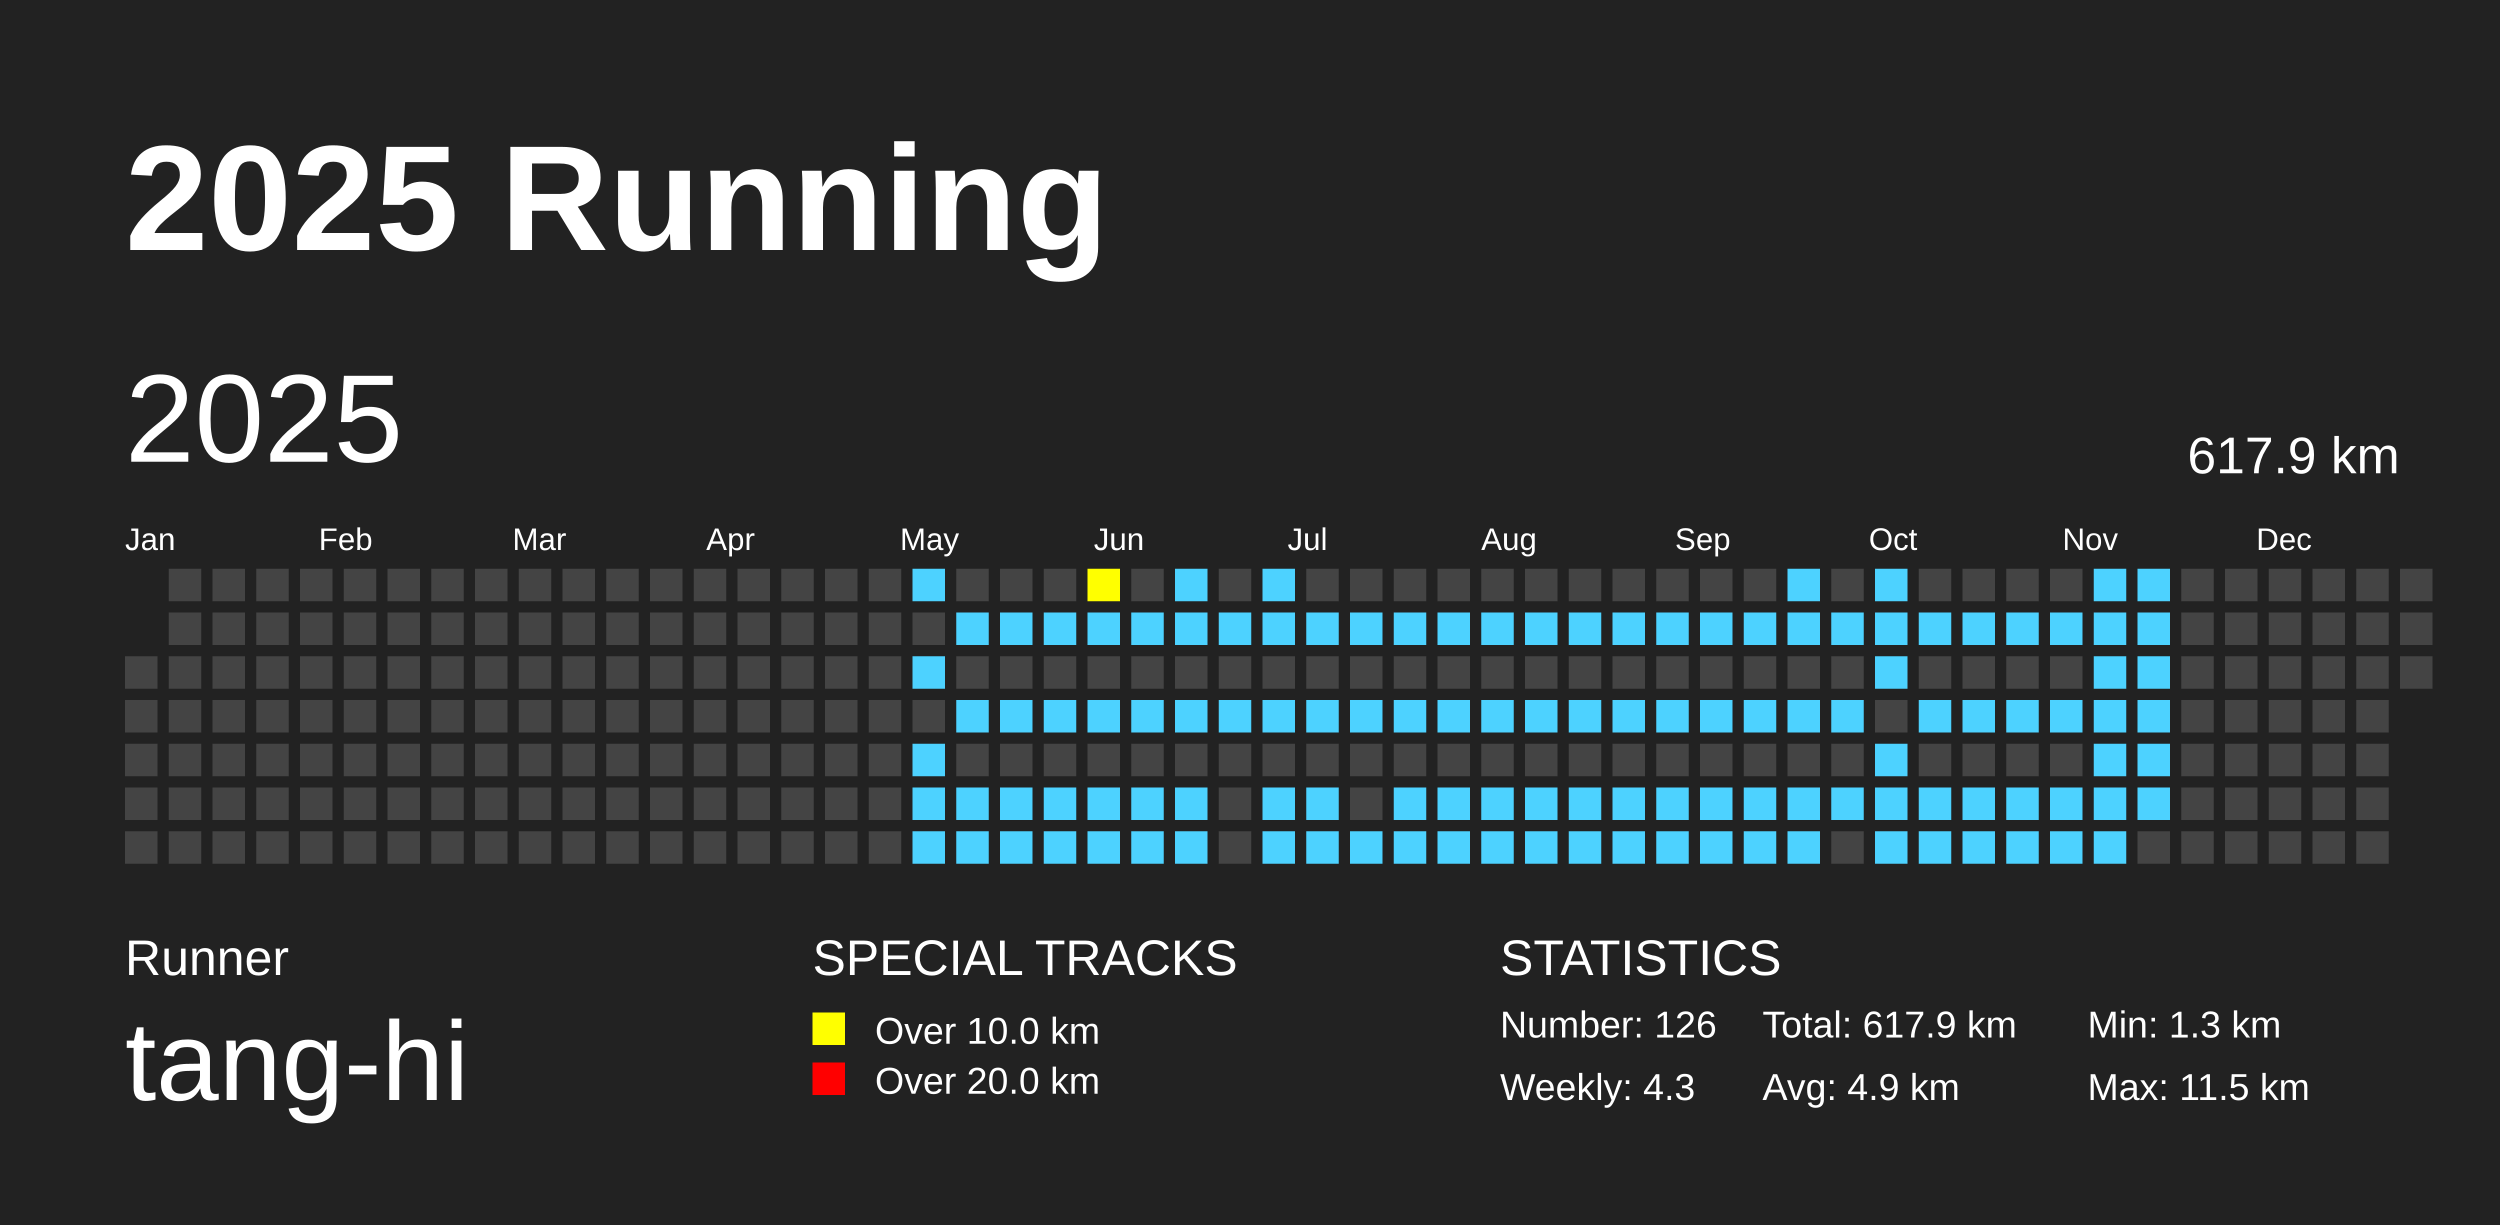
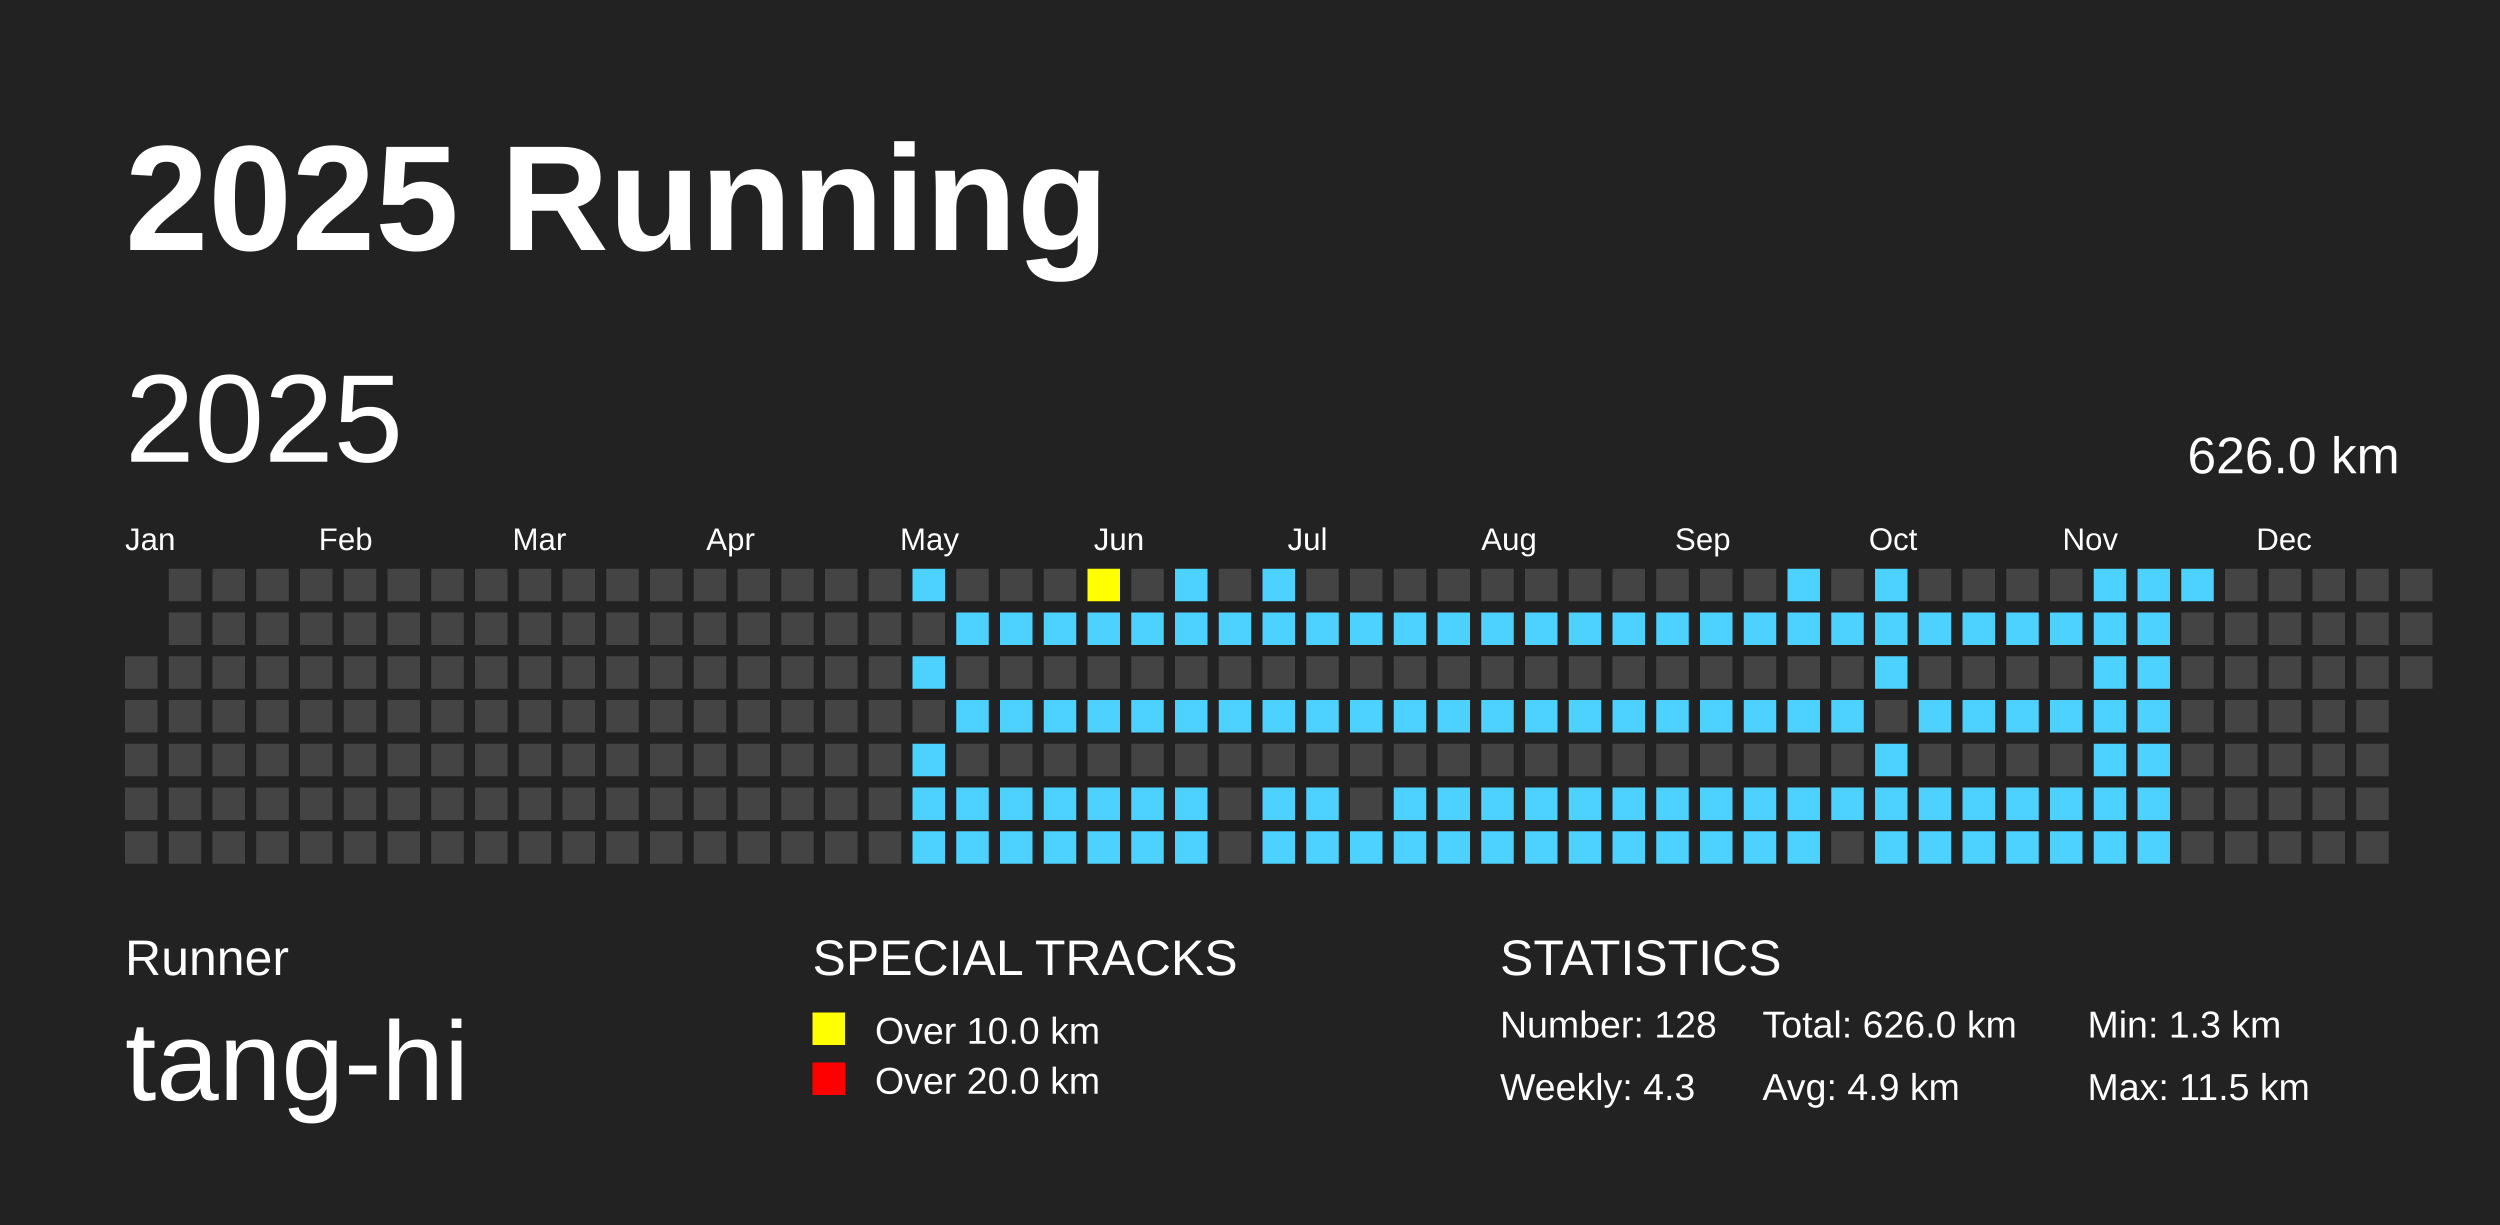
<svg xmlns="http://www.w3.org/2000/svg" baseProfile="full" height="98mm" version="1.1" viewBox="0,0,200,98" width="200mm">
  <defs />
  <rect fill="#222222" height="98" width="200" x="0" y="0" />
  <text fill="#FFFFFF" style="font-size:12px; font-family:Arial; font-weight:bold;" x="10" y="20">2025 Running</text>
  <text fill="#FFFFFF" style="font-size:4px; font-family:Arial" x="10" y="78">Runner</text>
  <text fill="#FFFFFF" style="font-size:9px; font-family:Arial" x="10" y="88">tang-hi</text>
  <text fill="#FFFFFF" style="font-size:4px; font-family:Arial" x="65" y="78">SPECIAL TRACKS</text>
  <rect fill="yellow" height="2.6" width="2.6" x="65" y="81" />
  <text fill="#FFFFFF" style="font-size:3px; font-family:Arial" x="70" y="83.5">Over 10.0 km</text>
  <rect fill="red" height="2.6" width="2.6" x="65" y="85" />
  <text fill="#FFFFFF" style="font-size:3px; font-family:Arial" x="70" y="87.5">Over 20.0 km</text>
  <text fill="#FFFFFF" style="font-size:4px; font-family:Arial" x="120" y="78">STATISTICS</text>
-   <text fill="#FFFFFF" style="font-size:3px; font-family:Arial" x="120" y="83">Number: 126</text>
+   <text fill="#FFFFFF" style="font-size:3px; font-family:Arial" x="120" y="83">Number: 128</text>
  <text fill="#FFFFFF" style="font-size:3px; font-family:Arial" x="120" y="88">Weekly: 4.3</text>
-   <text fill="#FFFFFF" style="font-size:3px; font-family:Arial" x="141" y="83">Total: 617.9 km</text>
+   <text fill="#FFFFFF" style="font-size:3px; font-family:Arial" x="141" y="83">Total: 626.0 km</text>
  <text fill="#FFFFFF" style="font-size:3px; font-family:Arial" x="141" y="88">Avg: 4.9 km</text>
  <text fill="#FFFFFF" style="font-size:3px; font-family:Arial" x="167" y="83">Min: 1.3 km</text>
  <text fill="#FFFFFF" style="font-size:3px; font-family:Arial" x="167" y="88">Max: 11.5 km</text>
  <text dominant-baseline="hanging" fill="#FFFFFF" style="font-size:10.0px; font-family:Arial;" x="10" y="30">2025</text>
-   <text dominant-baseline="hanging" fill="#FFFFFF" style="font-size:4.125px; font-family:Arial;" x="175" y="35">617.9 km</text>
+   <text dominant-baseline="hanging" fill="#FFFFFF" style="font-size:4.125px; font-family:Arial;" x="175" y="35">626.0 km</text>
  <text fill="#FFFFFF" style="font-size:2.5px; font-family:Arial" x="10.0" y="44">Jan</text>
  <text fill="#FFFFFF" style="font-size:2.5px; font-family:Arial" x="25.5" y="44">Feb</text>
  <text fill="#FFFFFF" style="font-size:2.5px; font-family:Arial" x="41.0" y="44">Mar</text>
  <text fill="#FFFFFF" style="font-size:2.5px; font-family:Arial" x="56.5" y="44">Apr</text>
  <text fill="#FFFFFF" style="font-size:2.5px; font-family:Arial" x="72.0" y="44">May</text>
  <text fill="#FFFFFF" style="font-size:2.5px; font-family:Arial" x="87.5" y="44">Jun</text>
  <text fill="#FFFFFF" style="font-size:2.5px; font-family:Arial" x="103.0" y="44">Jul</text>
  <text fill="#FFFFFF" style="font-size:2.5px; font-family:Arial" x="118.5" y="44">Aug</text>
  <text fill="#FFFFFF" style="font-size:2.5px; font-family:Arial" x="134.0" y="44">Sep</text>
  <text fill="#FFFFFF" style="font-size:2.5px; font-family:Arial" x="149.5" y="44">Oct</text>
  <text fill="#FFFFFF" style="font-size:2.5px; font-family:Arial" x="165.0" y="44">Nov</text>
  <text fill="#FFFFFF" style="font-size:2.5px; font-family:Arial" x="180.5" y="44">Dec</text>
  <rect fill="#444444" height="2.6" width="2.6" x="10.0" y="52.5" />
  <rect fill="#444444" height="2.6" width="2.6" x="10.0" y="56.0" />
  <rect fill="#444444" height="2.6" width="2.6" x="10.0" y="59.5" />
  <rect fill="#444444" height="2.6" width="2.6" x="10.0" y="63.0" />
  <rect fill="#444444" height="2.6" width="2.6" x="10.0" y="66.5" />
  <rect fill="#444444" height="2.6" width="2.6" x="13.5" y="45.5" />
  <rect fill="#444444" height="2.6" width="2.6" x="13.5" y="49.0" />
  <rect fill="#444444" height="2.6" width="2.6" x="13.5" y="52.5" />
  <rect fill="#444444" height="2.6" width="2.6" x="13.5" y="56.0" />
  <rect fill="#444444" height="2.6" width="2.6" x="13.5" y="59.5" />
  <rect fill="#444444" height="2.6" width="2.6" x="13.5" y="63.0" />
  <rect fill="#444444" height="2.6" width="2.6" x="13.5" y="66.5" />
  <rect fill="#444444" height="2.6" width="2.6" x="17.0" y="45.5" />
  <rect fill="#444444" height="2.6" width="2.6" x="17.0" y="49.0" />
  <rect fill="#444444" height="2.6" width="2.6" x="17.0" y="52.5" />
  <rect fill="#444444" height="2.6" width="2.6" x="17.0" y="56.0" />
  <rect fill="#444444" height="2.6" width="2.6" x="17.0" y="59.5" />
  <rect fill="#444444" height="2.6" width="2.6" x="17.0" y="63.0" />
  <rect fill="#444444" height="2.6" width="2.6" x="17.0" y="66.5" />
  <rect fill="#444444" height="2.6" width="2.6" x="20.5" y="45.5" />
  <rect fill="#444444" height="2.6" width="2.6" x="20.5" y="49.0" />
  <rect fill="#444444" height="2.6" width="2.6" x="20.5" y="52.5" />
  <rect fill="#444444" height="2.6" width="2.6" x="20.5" y="56.0" />
  <rect fill="#444444" height="2.6" width="2.6" x="20.5" y="59.5" />
  <rect fill="#444444" height="2.6" width="2.6" x="20.5" y="63.0" />
  <rect fill="#444444" height="2.6" width="2.6" x="20.5" y="66.5" />
  <rect fill="#444444" height="2.6" width="2.6" x="24.0" y="45.5" />
  <rect fill="#444444" height="2.6" width="2.6" x="24.0" y="49.0" />
  <rect fill="#444444" height="2.6" width="2.6" x="24.0" y="52.5" />
  <rect fill="#444444" height="2.6" width="2.6" x="24.0" y="56.0" />
  <rect fill="#444444" height="2.6" width="2.6" x="24.0" y="59.5" />
  <rect fill="#444444" height="2.6" width="2.6" x="24.0" y="63.0" />
  <rect fill="#444444" height="2.6" width="2.6" x="24.0" y="66.5" />
  <rect fill="#444444" height="2.6" width="2.6" x="27.5" y="45.5" />
  <rect fill="#444444" height="2.6" width="2.6" x="27.5" y="49.0" />
  <rect fill="#444444" height="2.6" width="2.6" x="27.5" y="52.5" />
  <rect fill="#444444" height="2.6" width="2.6" x="27.5" y="56.0" />
  <rect fill="#444444" height="2.6" width="2.6" x="27.5" y="59.5" />
  <rect fill="#444444" height="2.6" width="2.6" x="27.5" y="63.0" />
  <rect fill="#444444" height="2.6" width="2.6" x="27.5" y="66.5" />
  <rect fill="#444444" height="2.6" width="2.6" x="31.0" y="45.5" />
  <rect fill="#444444" height="2.6" width="2.6" x="31.0" y="49.0" />
  <rect fill="#444444" height="2.6" width="2.6" x="31.0" y="52.5" />
  <rect fill="#444444" height="2.6" width="2.6" x="31.0" y="56.0" />
  <rect fill="#444444" height="2.6" width="2.6" x="31.0" y="59.5" />
  <rect fill="#444444" height="2.6" width="2.6" x="31.0" y="63.0" />
  <rect fill="#444444" height="2.6" width="2.6" x="31.0" y="66.5" />
  <rect fill="#444444" height="2.6" width="2.6" x="34.5" y="45.5" />
  <rect fill="#444444" height="2.6" width="2.6" x="34.5" y="49.0" />
  <rect fill="#444444" height="2.6" width="2.6" x="34.5" y="52.5" />
  <rect fill="#444444" height="2.6" width="2.6" x="34.5" y="56.0" />
  <rect fill="#444444" height="2.6" width="2.6" x="34.5" y="59.5" />
  <rect fill="#444444" height="2.6" width="2.6" x="34.5" y="63.0" />
  <rect fill="#444444" height="2.6" width="2.6" x="34.5" y="66.5" />
  <rect fill="#444444" height="2.6" width="2.6" x="38.0" y="45.5" />
  <rect fill="#444444" height="2.6" width="2.6" x="38.0" y="49.0" />
  <rect fill="#444444" height="2.6" width="2.6" x="38.0" y="52.5" />
  <rect fill="#444444" height="2.6" width="2.6" x="38.0" y="56.0" />
  <rect fill="#444444" height="2.6" width="2.6" x="38.0" y="59.5" />
  <rect fill="#444444" height="2.6" width="2.6" x="38.0" y="63.0" />
  <rect fill="#444444" height="2.6" width="2.6" x="38.0" y="66.5" />
  <rect fill="#444444" height="2.6" width="2.6" x="41.5" y="45.5" />
  <rect fill="#444444" height="2.6" width="2.6" x="41.5" y="49.0" />
  <rect fill="#444444" height="2.6" width="2.6" x="41.5" y="52.5" />
  <rect fill="#444444" height="2.6" width="2.6" x="41.5" y="56.0" />
  <rect fill="#444444" height="2.6" width="2.6" x="41.5" y="59.5" />
  <rect fill="#444444" height="2.6" width="2.6" x="41.5" y="63.0" />
  <rect fill="#444444" height="2.6" width="2.6" x="41.5" y="66.5" />
  <rect fill="#444444" height="2.6" width="2.6" x="45.0" y="45.5" />
  <rect fill="#444444" height="2.6" width="2.6" x="45.0" y="49.0" />
  <rect fill="#444444" height="2.6" width="2.6" x="45.0" y="52.5" />
  <rect fill="#444444" height="2.6" width="2.6" x="45.0" y="56.0" />
  <rect fill="#444444" height="2.6" width="2.6" x="45.0" y="59.5" />
  <rect fill="#444444" height="2.6" width="2.6" x="45.0" y="63.0" />
  <rect fill="#444444" height="2.6" width="2.6" x="45.0" y="66.5" />
  <rect fill="#444444" height="2.6" width="2.6" x="48.5" y="45.5" />
  <rect fill="#444444" height="2.6" width="2.6" x="48.5" y="49.0" />
  <rect fill="#444444" height="2.6" width="2.6" x="48.5" y="52.5" />
  <rect fill="#444444" height="2.6" width="2.6" x="48.5" y="56.0" />
  <rect fill="#444444" height="2.6" width="2.6" x="48.5" y="59.5" />
  <rect fill="#444444" height="2.6" width="2.6" x="48.5" y="63.0" />
  <rect fill="#444444" height="2.6" width="2.6" x="48.5" y="66.5" />
  <rect fill="#444444" height="2.6" width="2.6" x="52.0" y="45.5" />
  <rect fill="#444444" height="2.6" width="2.6" x="52.0" y="49.0" />
  <rect fill="#444444" height="2.6" width="2.6" x="52.0" y="52.5" />
  <rect fill="#444444" height="2.6" width="2.6" x="52.0" y="56.0" />
  <rect fill="#444444" height="2.6" width="2.6" x="52.0" y="59.5" />
  <rect fill="#444444" height="2.6" width="2.6" x="52.0" y="63.0" />
  <rect fill="#444444" height="2.6" width="2.6" x="52.0" y="66.5" />
  <rect fill="#444444" height="2.6" width="2.6" x="55.5" y="45.5" />
  <rect fill="#444444" height="2.6" width="2.6" x="55.5" y="49.0" />
  <rect fill="#444444" height="2.6" width="2.6" x="55.5" y="52.5" />
  <rect fill="#444444" height="2.6" width="2.6" x="55.5" y="56.0" />
  <rect fill="#444444" height="2.6" width="2.6" x="55.5" y="59.5" />
  <rect fill="#444444" height="2.6" width="2.6" x="55.5" y="63.0" />
  <rect fill="#444444" height="2.6" width="2.6" x="55.5" y="66.5" />
  <rect fill="#444444" height="2.6" width="2.6" x="59.0" y="45.5" />
  <rect fill="#444444" height="2.6" width="2.6" x="59.0" y="49.0" />
  <rect fill="#444444" height="2.6" width="2.6" x="59.0" y="52.5" />
  <rect fill="#444444" height="2.6" width="2.6" x="59.0" y="56.0" />
  <rect fill="#444444" height="2.6" width="2.6" x="59.0" y="59.5" />
  <rect fill="#444444" height="2.6" width="2.6" x="59.0" y="63.0" />
  <rect fill="#444444" height="2.6" width="2.6" x="59.0" y="66.5" />
  <rect fill="#444444" height="2.6" width="2.6" x="62.5" y="45.5" />
  <rect fill="#444444" height="2.6" width="2.6" x="62.5" y="49.0" />
  <rect fill="#444444" height="2.6" width="2.6" x="62.5" y="52.5" />
  <rect fill="#444444" height="2.6" width="2.6" x="62.5" y="56.0" />
  <rect fill="#444444" height="2.6" width="2.6" x="62.5" y="59.5" />
  <rect fill="#444444" height="2.6" width="2.6" x="62.5" y="63.0" />
  <rect fill="#444444" height="2.6" width="2.6" x="62.5" y="66.5" />
  <rect fill="#444444" height="2.6" width="2.6" x="66.0" y="45.5" />
  <rect fill="#444444" height="2.6" width="2.6" x="66.0" y="49.0" />
  <rect fill="#444444" height="2.6" width="2.6" x="66.0" y="52.5" />
  <rect fill="#444444" height="2.6" width="2.6" x="66.0" y="56.0" />
  <rect fill="#444444" height="2.6" width="2.6" x="66.0" y="59.5" />
  <rect fill="#444444" height="2.6" width="2.6" x="66.0" y="63.0" />
  <rect fill="#444444" height="2.6" width="2.6" x="66.0" y="66.5" />
  <rect fill="#444444" height="2.6" width="2.6" x="69.5" y="45.5" />
  <rect fill="#444444" height="2.6" width="2.6" x="69.5" y="49.0" />
  <rect fill="#444444" height="2.6" width="2.6" x="69.5" y="52.5" />
  <rect fill="#444444" height="2.6" width="2.6" x="69.5" y="56.0" />
  <rect fill="#444444" height="2.6" width="2.6" x="69.5" y="59.5" />
  <rect fill="#444444" height="2.6" width="2.6" x="69.5" y="63.0" />
  <rect fill="#444444" height="2.6" width="2.6" x="69.5" y="66.5" />
  <rect fill="#4DD2FF" height="2.6" width="2.6" x="73.0" y="45.5" />
  <rect fill="#444444" height="2.6" width="2.6" x="73.0" y="49.0" />
  <rect fill="#4DD2FF" height="2.6" width="2.6" x="73.0" y="52.5" />
  <rect fill="#444444" height="2.6" width="2.6" x="73.0" y="56.0" />
  <rect fill="#4DD2FF" height="2.6" width="2.6" x="73.0" y="59.5" />
  <rect fill="#4DD2FF" height="2.6" width="2.6" x="73.0" y="63.0" />
  <rect fill="#4DD2FF" height="2.6" width="2.6" x="73.0" y="66.5" />
  <rect fill="#444444" height="2.6" width="2.6" x="76.5" y="45.5" />
  <rect fill="#4DD2FF" height="2.6" width="2.6" x="76.5" y="49.0" />
  <rect fill="#444444" height="2.6" width="2.6" x="76.5" y="52.5" />
  <rect fill="#4DD2FF" height="2.6" width="2.6" x="76.5" y="56.0" />
  <rect fill="#444444" height="2.6" width="2.6" x="76.5" y="59.5" />
  <rect fill="#4DD2FF" height="2.6" width="2.6" x="76.5" y="63.0" />
  <rect fill="#4DD2FF" height="2.6" width="2.6" x="76.5" y="66.5" />
  <rect fill="#444444" height="2.6" width="2.6" x="80.0" y="45.5" />
  <rect fill="#4DD2FF" height="2.6" width="2.6" x="80.0" y="49.0" />
  <rect fill="#444444" height="2.6" width="2.6" x="80.0" y="52.5" />
  <rect fill="#4DD2FF" height="2.6" width="2.6" x="80.0" y="56.0" />
  <rect fill="#444444" height="2.6" width="2.6" x="80.0" y="59.5" />
  <rect fill="#4DD2FF" height="2.6" width="2.6" x="80.0" y="63.0" />
  <rect fill="#4DD2FF" height="2.6" width="2.6" x="80.0" y="66.5" />
  <rect fill="#444444" height="2.6" width="2.6" x="83.5" y="45.5" />
  <rect fill="#4DD2FF" height="2.6" width="2.6" x="83.5" y="49.0" />
  <rect fill="#444444" height="2.6" width="2.6" x="83.5" y="52.5" />
  <rect fill="#4DD2FF" height="2.6" width="2.6" x="83.5" y="56.0" />
  <rect fill="#444444" height="2.6" width="2.6" x="83.5" y="59.5" />
  <rect fill="#4DD2FF" height="2.6" width="2.6" x="83.5" y="63.0" />
  <rect fill="#4DD2FF" height="2.6" width="2.6" x="83.5" y="66.5" />
  <rect fill="yellow" height="2.6" width="2.6" x="87.0" y="45.5" />
  <rect fill="#4DD2FF" height="2.6" width="2.6" x="87.0" y="49.0" />
  <rect fill="#444444" height="2.6" width="2.6" x="87.0" y="52.5" />
  <rect fill="#4DD2FF" height="2.6" width="2.6" x="87.0" y="56.0" />
  <rect fill="#444444" height="2.6" width="2.6" x="87.0" y="59.5" />
  <rect fill="#4DD2FF" height="2.6" width="2.6" x="87.0" y="63.0" />
  <rect fill="#4DD2FF" height="2.6" width="2.6" x="87.0" y="66.5" />
  <rect fill="#444444" height="2.6" width="2.6" x="90.5" y="45.5" />
  <rect fill="#4DD2FF" height="2.6" width="2.6" x="90.5" y="49.0" />
  <rect fill="#444444" height="2.6" width="2.6" x="90.5" y="52.5" />
  <rect fill="#4DD2FF" height="2.6" width="2.6" x="90.5" y="56.0" />
  <rect fill="#444444" height="2.6" width="2.6" x="90.5" y="59.5" />
  <rect fill="#4DD2FF" height="2.6" width="2.6" x="90.5" y="63.0" />
  <rect fill="#4DD2FF" height="2.6" width="2.6" x="90.5" y="66.5" />
  <rect fill="#4DD2FF" height="2.6" width="2.6" x="94.0" y="45.5" />
  <rect fill="#4DD2FF" height="2.6" width="2.6" x="94.0" y="49.0" />
  <rect fill="#444444" height="2.6" width="2.6" x="94.0" y="52.5" />
  <rect fill="#4DD2FF" height="2.6" width="2.6" x="94.0" y="56.0" />
  <rect fill="#444444" height="2.6" width="2.6" x="94.0" y="59.5" />
  <rect fill="#4DD2FF" height="2.6" width="2.6" x="94.0" y="63.0" />
  <rect fill="#4DD2FF" height="2.6" width="2.6" x="94.0" y="66.5" />
  <rect fill="#444444" height="2.6" width="2.6" x="97.5" y="45.5" />
  <rect fill="#4DD2FF" height="2.6" width="2.6" x="97.5" y="49.0" />
  <rect fill="#444444" height="2.6" width="2.6" x="97.5" y="52.5" />
  <rect fill="#4DD2FF" height="2.6" width="2.6" x="97.5" y="56.0" />
  <rect fill="#444444" height="2.6" width="2.6" x="97.5" y="59.5" />
  <rect fill="#444444" height="2.6" width="2.6" x="97.5" y="63.0" />
  <rect fill="#444444" height="2.6" width="2.6" x="97.5" y="66.5" />
  <rect fill="#4DD2FF" height="2.6" width="2.6" x="101.0" y="45.5" />
  <rect fill="#4DD2FF" height="2.6" width="2.6" x="101.0" y="49.0" />
  <rect fill="#444444" height="2.6" width="2.6" x="101.0" y="52.5" />
  <rect fill="#4DD2FF" height="2.6" width="2.6" x="101.0" y="56.0" />
  <rect fill="#444444" height="2.6" width="2.6" x="101.0" y="59.5" />
  <rect fill="#4DD2FF" height="2.6" width="2.6" x="101.0" y="63.0" />
  <rect fill="#4DD2FF" height="2.6" width="2.6" x="101.0" y="66.5" />
  <rect fill="#444444" height="2.6" width="2.6" x="104.5" y="45.5" />
  <rect fill="#4DD2FF" height="2.6" width="2.6" x="104.5" y="49.0" />
  <rect fill="#444444" height="2.6" width="2.6" x="104.5" y="52.5" />
  <rect fill="#4DD2FF" height="2.6" width="2.6" x="104.5" y="56.0" />
  <rect fill="#444444" height="2.6" width="2.6" x="104.5" y="59.5" />
  <rect fill="#4DD2FF" height="2.6" width="2.6" x="104.5" y="63.0" />
  <rect fill="#4DD2FF" height="2.6" width="2.6" x="104.5" y="66.5" />
  <rect fill="#444444" height="2.6" width="2.6" x="108.0" y="45.5" />
  <rect fill="#4DD2FF" height="2.6" width="2.6" x="108.0" y="49.0" />
  <rect fill="#444444" height="2.6" width="2.6" x="108.0" y="52.5" />
  <rect fill="#4DD2FF" height="2.6" width="2.6" x="108.0" y="56.0" />
  <rect fill="#444444" height="2.6" width="2.6" x="108.0" y="59.5" />
  <rect fill="#444444" height="2.6" width="2.6" x="108.0" y="63.0" />
  <rect fill="#4DD2FF" height="2.6" width="2.6" x="108.0" y="66.5" />
  <rect fill="#444444" height="2.6" width="2.6" x="111.5" y="45.5" />
  <rect fill="#4DD2FF" height="2.6" width="2.6" x="111.5" y="49.0" />
  <rect fill="#444444" height="2.6" width="2.6" x="111.5" y="52.5" />
  <rect fill="#4DD2FF" height="2.6" width="2.6" x="111.5" y="56.0" />
  <rect fill="#444444" height="2.6" width="2.6" x="111.5" y="59.5" />
  <rect fill="#4DD2FF" height="2.6" width="2.6" x="111.5" y="63.0" />
  <rect fill="#4DD2FF" height="2.6" width="2.6" x="111.5" y="66.5" />
  <rect fill="#444444" height="2.6" width="2.6" x="115.0" y="45.5" />
  <rect fill="#4DD2FF" height="2.6" width="2.6" x="115.0" y="49.0" />
  <rect fill="#444444" height="2.6" width="2.6" x="115.0" y="52.5" />
  <rect fill="#4DD2FF" height="2.6" width="2.6" x="115.0" y="56.0" />
  <rect fill="#444444" height="2.6" width="2.6" x="115.0" y="59.5" />
  <rect fill="#4DD2FF" height="2.6" width="2.6" x="115.0" y="63.0" />
  <rect fill="#4DD2FF" height="2.6" width="2.6" x="115.0" y="66.5" />
  <rect fill="#444444" height="2.6" width="2.6" x="118.5" y="45.5" />
  <rect fill="#4DD2FF" height="2.6" width="2.6" x="118.5" y="49.0" />
  <rect fill="#444444" height="2.6" width="2.6" x="118.5" y="52.5" />
  <rect fill="#4DD2FF" height="2.6" width="2.6" x="118.5" y="56.0" />
  <rect fill="#444444" height="2.6" width="2.6" x="118.5" y="59.5" />
  <rect fill="#4DD2FF" height="2.6" width="2.6" x="118.5" y="63.0" />
  <rect fill="#4DD2FF" height="2.6" width="2.6" x="118.5" y="66.5" />
  <rect fill="#444444" height="2.6" width="2.6" x="122.0" y="45.5" />
  <rect fill="#4DD2FF" height="2.6" width="2.6" x="122.0" y="49.0" />
  <rect fill="#444444" height="2.6" width="2.6" x="122.0" y="52.5" />
  <rect fill="#4DD2FF" height="2.6" width="2.6" x="122.0" y="56.0" />
  <rect fill="#444444" height="2.6" width="2.6" x="122.0" y="59.5" />
  <rect fill="#4DD2FF" height="2.6" width="2.6" x="122.0" y="63.0" />
  <rect fill="#4DD2FF" height="2.6" width="2.6" x="122.0" y="66.5" />
  <rect fill="#444444" height="2.6" width="2.6" x="125.5" y="45.5" />
  <rect fill="#4DD2FF" height="2.6" width="2.6" x="125.5" y="49.0" />
  <rect fill="#444444" height="2.6" width="2.6" x="125.5" y="52.5" />
  <rect fill="#4DD2FF" height="2.6" width="2.6" x="125.5" y="56.0" />
  <rect fill="#444444" height="2.6" width="2.6" x="125.5" y="59.5" />
  <rect fill="#4DD2FF" height="2.6" width="2.6" x="125.5" y="63.0" />
  <rect fill="#4DD2FF" height="2.6" width="2.6" x="125.5" y="66.5" />
  <rect fill="#444444" height="2.6" width="2.6" x="129.0" y="45.5" />
  <rect fill="#4DD2FF" height="2.6" width="2.6" x="129.0" y="49.0" />
  <rect fill="#444444" height="2.6" width="2.6" x="129.0" y="52.5" />
  <rect fill="#4DD2FF" height="2.6" width="2.6" x="129.0" y="56.0" />
  <rect fill="#444444" height="2.6" width="2.6" x="129.0" y="59.5" />
  <rect fill="#4DD2FF" height="2.6" width="2.6" x="129.0" y="63.0" />
  <rect fill="#4DD2FF" height="2.6" width="2.6" x="129.0" y="66.5" />
  <rect fill="#444444" height="2.6" width="2.6" x="132.5" y="45.5" />
  <rect fill="#4DD2FF" height="2.6" width="2.6" x="132.5" y="49.0" />
  <rect fill="#444444" height="2.6" width="2.6" x="132.5" y="52.5" />
  <rect fill="#4DD2FF" height="2.6" width="2.6" x="132.5" y="56.0" />
  <rect fill="#444444" height="2.6" width="2.6" x="132.5" y="59.5" />
  <rect fill="#4DD2FF" height="2.6" width="2.6" x="132.5" y="63.0" />
  <rect fill="#4DD2FF" height="2.6" width="2.6" x="132.5" y="66.5" />
  <rect fill="#444444" height="2.6" width="2.6" x="136.0" y="45.5" />
  <rect fill="#4DD2FF" height="2.6" width="2.6" x="136.0" y="49.0" />
  <rect fill="#444444" height="2.6" width="2.6" x="136.0" y="52.5" />
  <rect fill="#4DD2FF" height="2.6" width="2.6" x="136.0" y="56.0" />
  <rect fill="#444444" height="2.6" width="2.6" x="136.0" y="59.5" />
  <rect fill="#4DD2FF" height="2.6" width="2.6" x="136.0" y="63.0" />
  <rect fill="#4DD2FF" height="2.6" width="2.6" x="136.0" y="66.5" />
  <rect fill="#444444" height="2.6" width="2.6" x="139.5" y="45.5" />
  <rect fill="#4DD2FF" height="2.6" width="2.6" x="139.5" y="49.0" />
  <rect fill="#444444" height="2.6" width="2.6" x="139.5" y="52.5" />
  <rect fill="#4DD2FF" height="2.6" width="2.6" x="139.5" y="56.0" />
  <rect fill="#444444" height="2.6" width="2.6" x="139.5" y="59.5" />
  <rect fill="#4DD2FF" height="2.6" width="2.6" x="139.5" y="63.0" />
  <rect fill="#4DD2FF" height="2.6" width="2.6" x="139.5" y="66.5" />
  <rect fill="#4DD2FF" height="2.6" width="2.6" x="143.0" y="45.5" />
  <rect fill="#4DD2FF" height="2.6" width="2.6" x="143.0" y="49.0" />
  <rect fill="#444444" height="2.6" width="2.6" x="143.0" y="52.5" />
  <rect fill="#4DD2FF" height="2.6" width="2.6" x="143.0" y="56.0" />
  <rect fill="#444444" height="2.6" width="2.6" x="143.0" y="59.5" />
  <rect fill="#4DD2FF" height="2.6" width="2.6" x="143.0" y="63.0" />
  <rect fill="#4DD2FF" height="2.6" width="2.6" x="143.0" y="66.5" />
  <rect fill="#444444" height="2.6" width="2.6" x="146.5" y="45.5" />
  <rect fill="#4DD2FF" height="2.6" width="2.6" x="146.5" y="49.0" />
  <rect fill="#444444" height="2.6" width="2.6" x="146.5" y="52.5" />
  <rect fill="#4DD2FF" height="2.6" width="2.6" x="146.5" y="56.0" />
  <rect fill="#444444" height="2.6" width="2.6" x="146.5" y="59.5" />
  <rect fill="#4DD2FF" height="2.6" width="2.6" x="146.5" y="63.0" />
  <rect fill="#444444" height="2.6" width="2.6" x="146.5" y="66.5" />
  <rect fill="#4DD2FF" height="2.6" width="2.6" x="150.0" y="45.5" />
  <rect fill="#4DD2FF" height="2.6" width="2.6" x="150.0" y="49.0" />
  <rect fill="#4DD2FF" height="2.6" width="2.6" x="150.0" y="52.5" />
  <rect fill="#444444" height="2.6" width="2.6" x="150.0" y="56.0" />
  <rect fill="#4DD2FF" height="2.6" width="2.6" x="150.0" y="59.5" />
  <rect fill="#4DD2FF" height="2.6" width="2.6" x="150.0" y="63.0" />
  <rect fill="#4DD2FF" height="2.6" width="2.6" x="150.0" y="66.5" />
  <rect fill="#444444" height="2.6" width="2.6" x="153.5" y="45.5" />
  <rect fill="#4DD2FF" height="2.6" width="2.6" x="153.5" y="49.0" />
  <rect fill="#444444" height="2.6" width="2.6" x="153.5" y="52.5" />
  <rect fill="#4DD2FF" height="2.6" width="2.6" x="153.5" y="56.0" />
  <rect fill="#444444" height="2.6" width="2.6" x="153.5" y="59.5" />
  <rect fill="#4DD2FF" height="2.6" width="2.6" x="153.5" y="63.0" />
  <rect fill="#4DD2FF" height="2.6" width="2.6" x="153.5" y="66.5" />
  <rect fill="#444444" height="2.6" width="2.6" x="157.0" y="45.5" />
  <rect fill="#4DD2FF" height="2.6" width="2.6" x="157.0" y="49.0" />
  <rect fill="#444444" height="2.6" width="2.6" x="157.0" y="52.5" />
  <rect fill="#4DD2FF" height="2.6" width="2.6" x="157.0" y="56.0" />
  <rect fill="#444444" height="2.6" width="2.6" x="157.0" y="59.5" />
  <rect fill="#4DD2FF" height="2.6" width="2.6" x="157.0" y="63.0" />
  <rect fill="#4DD2FF" height="2.6" width="2.6" x="157.0" y="66.5" />
  <rect fill="#444444" height="2.6" width="2.6" x="160.5" y="45.5" />
  <rect fill="#4DD2FF" height="2.6" width="2.6" x="160.5" y="49.0" />
  <rect fill="#444444" height="2.6" width="2.6" x="160.5" y="52.5" />
  <rect fill="#4DD2FF" height="2.6" width="2.6" x="160.5" y="56.0" />
  <rect fill="#444444" height="2.6" width="2.6" x="160.5" y="59.5" />
  <rect fill="#4DD2FF" height="2.6" width="2.6" x="160.5" y="63.0" />
  <rect fill="#4DD2FF" height="2.6" width="2.6" x="160.5" y="66.5" />
  <rect fill="#444444" height="2.6" width="2.6" x="164.0" y="45.5" />
  <rect fill="#4DD2FF" height="2.6" width="2.6" x="164.0" y="49.0" />
  <rect fill="#444444" height="2.6" width="2.6" x="164.0" y="52.5" />
  <rect fill="#4DD2FF" height="2.6" width="2.6" x="164.0" y="56.0" />
  <rect fill="#444444" height="2.6" width="2.6" x="164.0" y="59.5" />
  <rect fill="#4DD2FF" height="2.6" width="2.6" x="164.0" y="63.0" />
  <rect fill="#4DD2FF" height="2.6" width="2.6" x="164.0" y="66.5" />
  <rect fill="#4DD2FF" height="2.6" width="2.6" x="167.5" y="45.5" />
  <rect fill="#4DD2FF" height="2.6" width="2.6" x="167.5" y="49.0" />
  <rect fill="#4DD2FF" height="2.6" width="2.6" x="167.5" y="52.5" />
  <rect fill="#4DD2FF" height="2.6" width="2.6" x="167.5" y="56.0" />
  <rect fill="#4DD2FF" height="2.6" width="2.6" x="167.5" y="59.5" />
  <rect fill="#4DD2FF" height="2.6" width="2.6" x="167.5" y="63.0" />
  <rect fill="#4DD2FF" height="2.6" width="2.6" x="167.5" y="66.5" />
  <rect fill="#4DD2FF" height="2.6" width="2.6" x="171.0" y="45.5" />
  <rect fill="#4DD2FF" height="2.6" width="2.6" x="171.0" y="49.0" />
  <rect fill="#4DD2FF" height="2.6" width="2.6" x="171.0" y="52.5" />
  <rect fill="#4DD2FF" height="2.6" width="2.6" x="171.0" y="56.0" />
  <rect fill="#4DD2FF" height="2.6" width="2.6" x="171.0" y="59.5" />
  <rect fill="#4DD2FF" height="2.6" width="2.6" x="171.0" y="63.0" />
-   <rect fill="#444444" height="2.6" width="2.6" x="171.0" y="66.5" />
-   <rect fill="#444444" height="2.6" width="2.6" x="174.5" y="45.5" />
+   <rect fill="#4DD2FF" height="2.6" width="2.6" x="171.0" y="66.5" />
+   <rect fill="#4DD2FF" height="2.6" width="2.6" x="174.5" y="45.5" />
  <rect fill="#444444" height="2.6" width="2.6" x="174.5" y="49.0" />
  <rect fill="#444444" height="2.6" width="2.6" x="174.5" y="52.5" />
  <rect fill="#444444" height="2.6" width="2.6" x="174.5" y="56.0" />
  <rect fill="#444444" height="2.6" width="2.6" x="174.5" y="59.5" />
  <rect fill="#444444" height="2.6" width="2.6" x="174.5" y="63.0" />
  <rect fill="#444444" height="2.6" width="2.6" x="174.5" y="66.5" />
  <rect fill="#444444" height="2.6" width="2.6" x="178.0" y="45.5" />
  <rect fill="#444444" height="2.6" width="2.6" x="178.0" y="49.0" />
  <rect fill="#444444" height="2.6" width="2.6" x="178.0" y="52.5" />
  <rect fill="#444444" height="2.6" width="2.6" x="178.0" y="56.0" />
  <rect fill="#444444" height="2.6" width="2.6" x="178.0" y="59.5" />
  <rect fill="#444444" height="2.6" width="2.6" x="178.0" y="63.0" />
  <rect fill="#444444" height="2.6" width="2.6" x="178.0" y="66.5" />
  <rect fill="#444444" height="2.6" width="2.6" x="181.5" y="45.5" />
  <rect fill="#444444" height="2.6" width="2.6" x="181.5" y="49.0" />
  <rect fill="#444444" height="2.6" width="2.6" x="181.5" y="52.5" />
  <rect fill="#444444" height="2.6" width="2.6" x="181.5" y="56.0" />
  <rect fill="#444444" height="2.6" width="2.6" x="181.5" y="59.5" />
  <rect fill="#444444" height="2.6" width="2.6" x="181.5" y="63.0" />
  <rect fill="#444444" height="2.6" width="2.6" x="181.5" y="66.5" />
  <rect fill="#444444" height="2.6" width="2.6" x="185.0" y="45.5" />
  <rect fill="#444444" height="2.6" width="2.6" x="185.0" y="49.0" />
  <rect fill="#444444" height="2.6" width="2.6" x="185.0" y="52.5" />
  <rect fill="#444444" height="2.6" width="2.6" x="185.0" y="56.0" />
  <rect fill="#444444" height="2.6" width="2.6" x="185.0" y="59.5" />
  <rect fill="#444444" height="2.6" width="2.6" x="185.0" y="63.0" />
  <rect fill="#444444" height="2.6" width="2.6" x="185.0" y="66.5" />
  <rect fill="#444444" height="2.6" width="2.6" x="188.5" y="45.5" />
  <rect fill="#444444" height="2.6" width="2.6" x="188.5" y="49.0" />
  <rect fill="#444444" height="2.6" width="2.6" x="188.5" y="52.5" />
  <rect fill="#444444" height="2.6" width="2.6" x="188.5" y="56.0" />
  <rect fill="#444444" height="2.6" width="2.6" x="188.5" y="59.5" />
  <rect fill="#444444" height="2.6" width="2.6" x="188.5" y="63.0" />
  <rect fill="#444444" height="2.6" width="2.6" x="188.5" y="66.5" />
  <rect fill="#444444" height="2.6" width="2.6" x="192.0" y="45.5" />
  <rect fill="#444444" height="2.6" width="2.6" x="192.0" y="49.0" />
  <rect fill="#444444" height="2.6" width="2.6" x="192.0" y="52.5" />
</svg>
